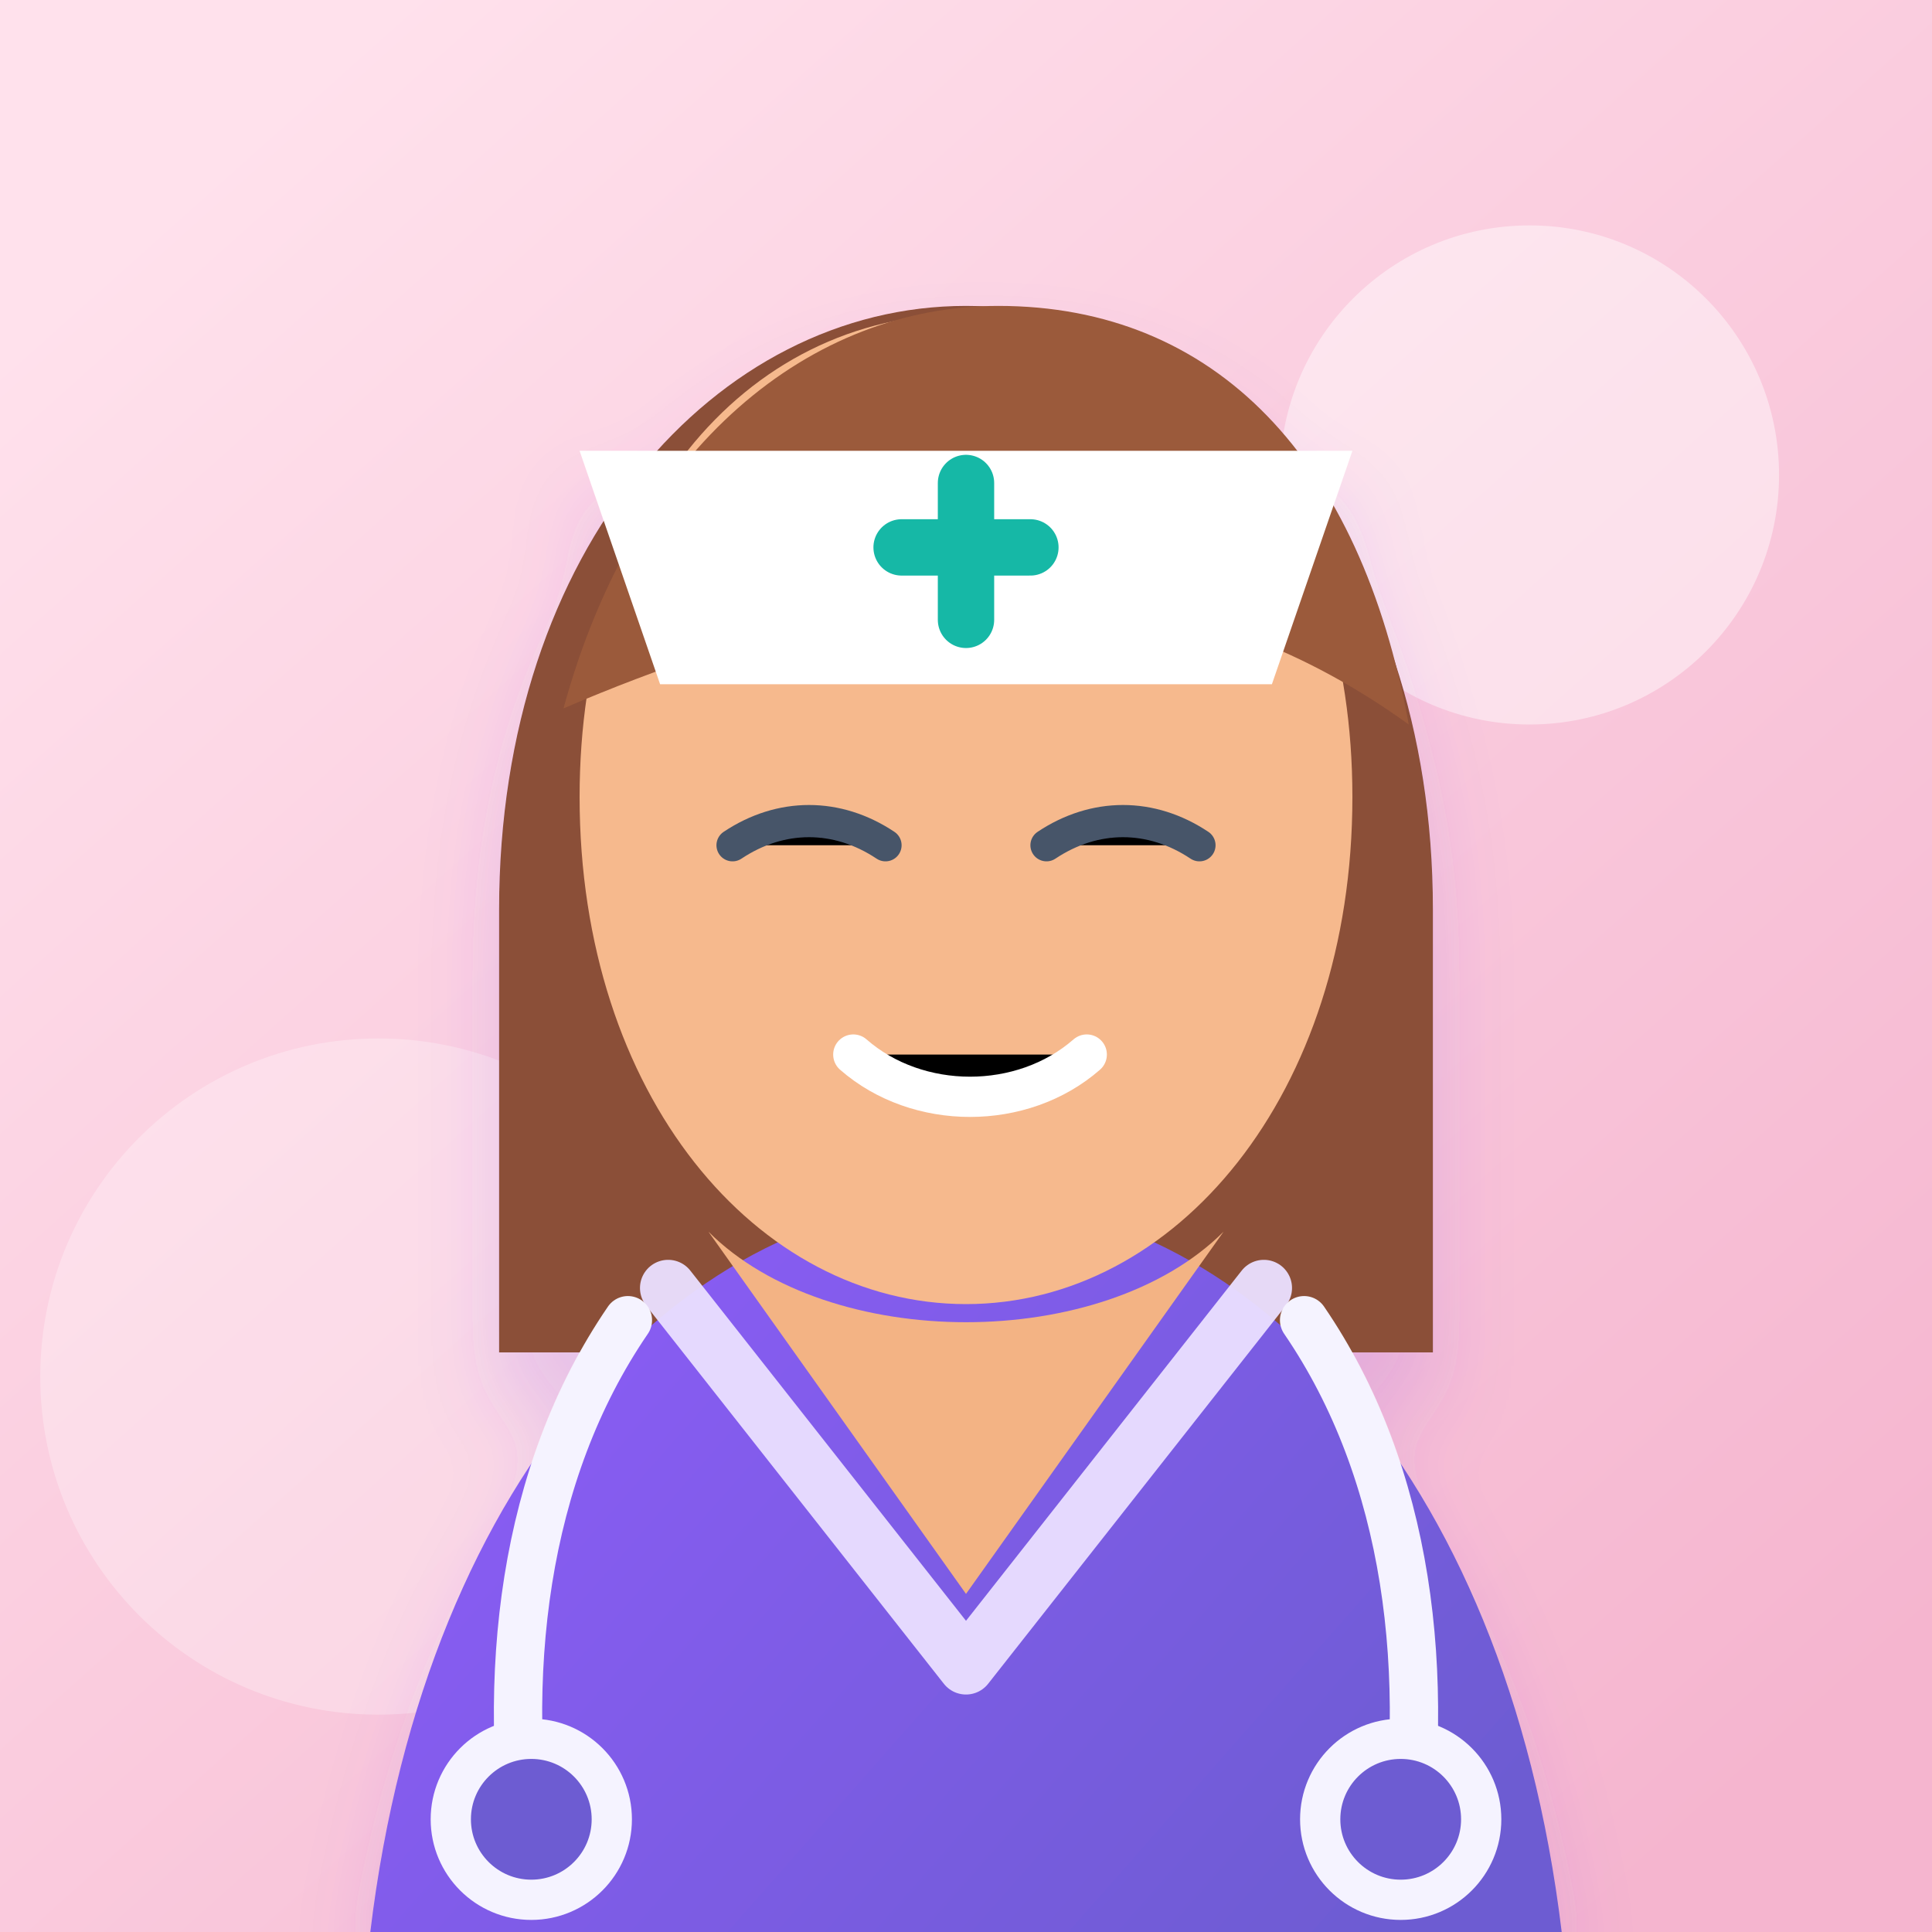
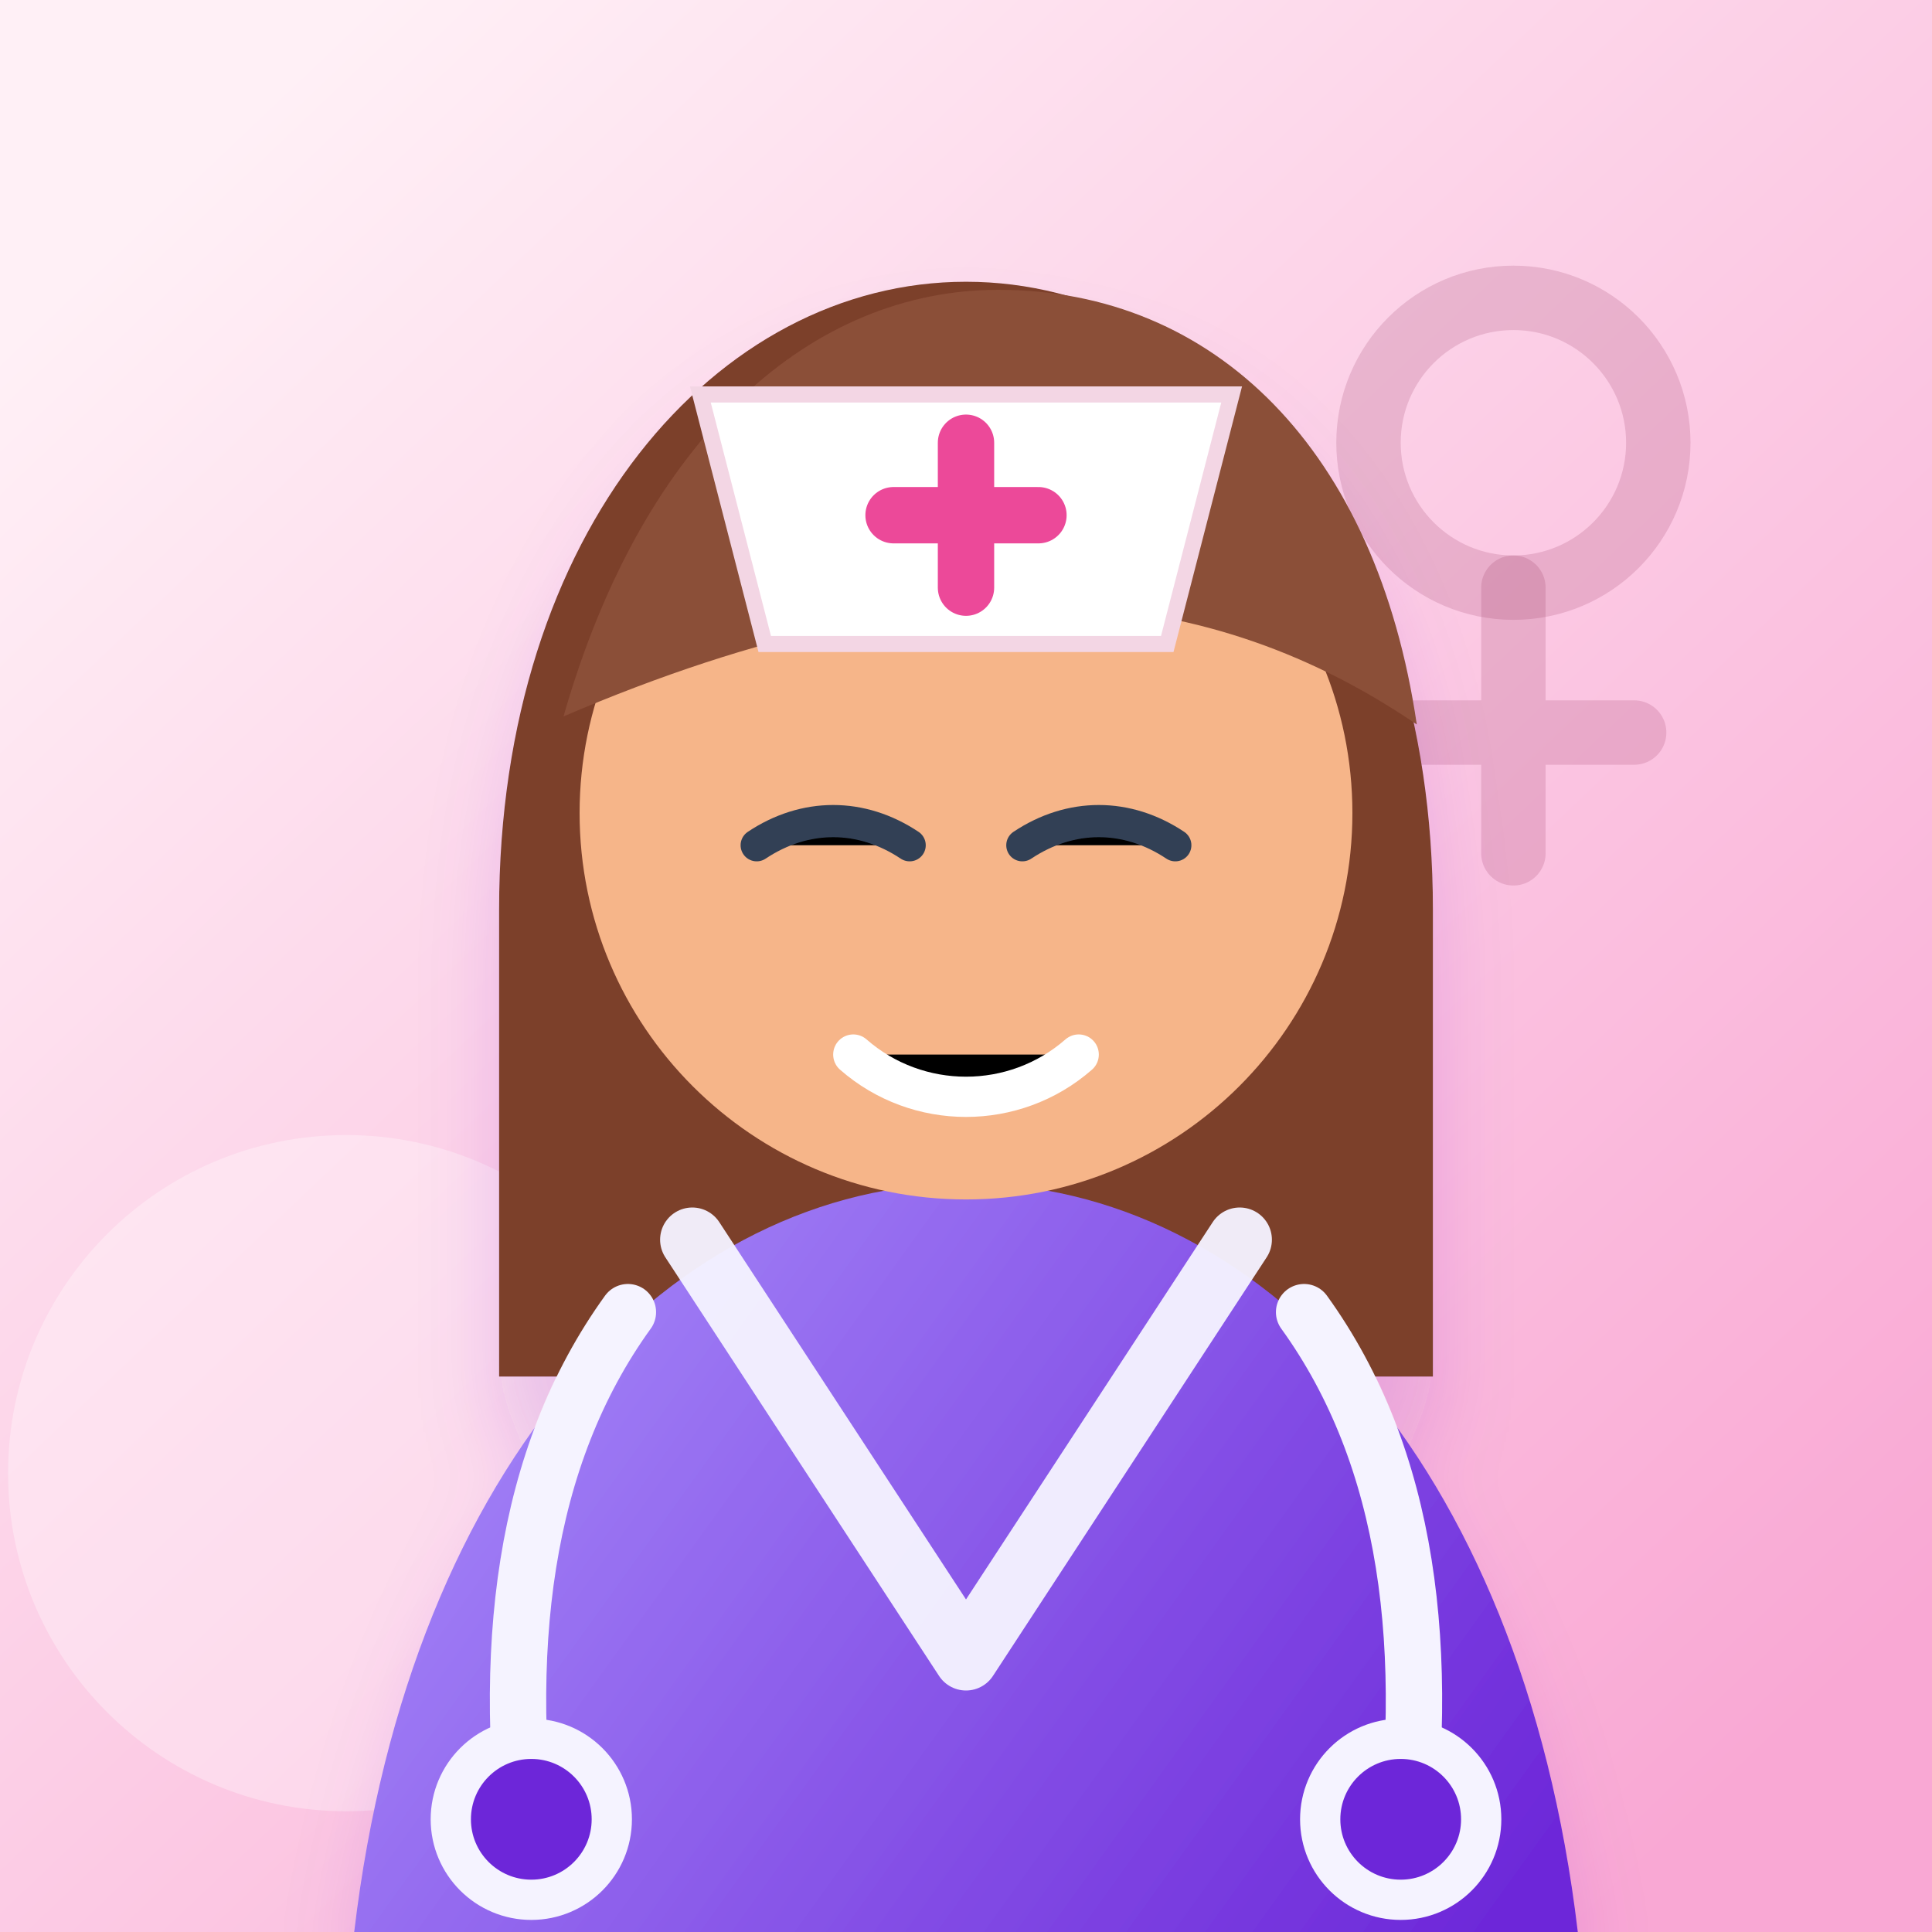
- <svg xmlns="http://www.w3.org/2000/svg" viewBox="0 0 240 240" role="img" aria-label="پرستار خانم">
+ <svg xmlns="http://www.w3.org/2000/svg" viewBox="0 0 240 240" role="img" aria-label="آیکون پرستار خانم">
  <defs>
-     <linearGradient id="womanBg" x1="28" y1="18" x2="214" y2="226" gradientUnits="userSpaceOnUse">
-       <stop stop-color="#ffe1ec" />
-       <stop offset="1" stop-color="#f5b5cf" />
+     <linearGradient id="bg" x1="24" y1="20" x2="216" y2="222" gradientUnits="userSpaceOnUse">
+       <stop stop-color="#fff0f6" />
+       <stop offset="1" stop-color="#f9a8d4" />
    </linearGradient>
-     <linearGradient id="womanScrub" x1="70" y1="150" x2="172" y2="240" gradientUnits="userSpaceOnUse">
-       <stop stop-color="#8b5cf6" />
-       <stop offset="1" stop-color="#6d5bd2" />
+     <linearGradient id="scrub" x1="56" y1="148" x2="184" y2="240" gradientUnits="userSpaceOnUse">
+       <stop stop-color="#a78bfa" />
+       <stop offset="1" stop-color="#6d28d9" />
    </linearGradient>
-     <filter id="womanShadow" x="-20%" y="-20%" width="140%" height="150%">
-       <feDropShadow dx="0" dy="7" stdDeviation="5" flood-color="#7c3aed" flood-opacity="0.16" />
+     <filter id="shadow" x="-20%" y="-20%" width="140%" height="150%">
+       <feDropShadow dx="0" dy="8" stdDeviation="5" flood-color="#7e22ce" flood-opacity=".16" />
    </filter>
  </defs>
-   <rect width="240" height="240" fill="url(#womanBg)" />
-   <circle cx="190" cy="59" r="31" fill="#ffffff" opacity="0.45" />
-   <circle cx="47" cy="171" r="42" fill="#ffffff" opacity="0.28" />
-   <g filter="url(#womanShadow)">
-     <path d="M62 113c0-45 27-75 58-75s58 30 58 75v55H62v-55Z" fill="#8b4f37" />
-     <path d="M46 240c7-58 40-91 74-91s67 33 74 91H46Z" fill="url(#womanScrub)" />
-     <path d="M88 153c15 15 49 15 64 0l-32 45-32-45Z" fill="#f3b384" />
-     <path d="M83 160 120 207 157 160" fill="none" stroke="#eadfff" stroke-width="7" stroke-linecap="round" stroke-linejoin="round" opacity="0.95" />
-     <path d="M72 99c0-35 20-60 48-60s48 25 48 60c0 37-22 63-48 63S72 136 72 99Z" fill="#f6b98d" />
-     <path d="M70 88c9-33 31-50 54-50 27 0 45 19 51 52-25-18-56-23-105-2Z" fill="#9b5a3b" />
-     <path d="M91 105c6-4 13-4 19 0M130 105c6-4 13-4 19 0" stroke="#475569" stroke-width="4" stroke-linecap="round" />
-     <path d="M106 131c8 7 21 7 29 0" stroke="#ffffff" stroke-width="5" stroke-linecap="round" />
-     <path d="M72 56h96l-10 29H82L72 56Z" fill="#ffffff" />
-     <path d="M120 60v17M112 68h16" stroke="#14b8a6" stroke-width="7" stroke-linecap="round" />
-     <path d="M78 164c-13 19-16 44-12 69" fill="none" stroke="#f5f3ff" stroke-width="6" stroke-linecap="round" />
-     <path d="M162 164c13 19 16 44 12 69" fill="none" stroke="#f5f3ff" stroke-width="6" stroke-linecap="round" />
-     <circle cx="66" cy="226" r="10" fill="#6d5bd2" stroke="#f5f3ff" stroke-width="5" />
-     <circle cx="174" cy="226" r="10" fill="#6d5bd2" stroke="#f5f3ff" stroke-width="5" />
+   <rect width="240" height="240" fill="url(#bg)" />
+   <circle cx="188" cy="55" r="18" fill="none" stroke="#831843" stroke-width="8" opacity=".16" />
+   <path d="M188 73v33m-15-15h30" stroke="#831843" stroke-width="8" stroke-linecap="round" opacity=".16" />
+   <circle cx="43" cy="183" r="42" fill="#ffffff" opacity=".32" />
+   <g filter="url(#shadow)">
+     <path d="M62 113c0-47 27-78 58-78s58 31 58 78v58H62v-58Z" fill="#7c3f2b" />
+     <path d="M44 240c7-59 40-93 76-93s69 34 76 93H44Z" fill="url(#scrub)" />
+     <path d="M86 154 120 206l34-52" fill="none" stroke="#f5f3ff" stroke-width="8" stroke-linecap="round" stroke-linejoin="round" opacity=".96" />
+     <path d="M78 163c-13 18-16 42-12 70" fill="none" stroke="#f5f3ff" stroke-width="7" stroke-linecap="round" />
+     <path d="M162 163c13 18 16 42 12 70" fill="none" stroke="#f5f3ff" stroke-width="7" stroke-linecap="round" />
+     <circle cx="66" cy="226" r="10" fill="#6d28d9" stroke="#f5f3ff" stroke-width="5" />
+     <circle cx="174" cy="226" r="10" fill="#6d28d9" stroke="#f5f3ff" stroke-width="5" />
+     <circle cx="120" cy="101" r="48" fill="#f6b589" />
+     <path d="M70 89c10-35 31-53 54-53 27 0 47 20 52 54-25-17-57-22-106-1Z" fill="#8b4f37" />
+     <path d="M87 49h66l-8 31H95L87 49Z" fill="#ffffff" stroke="#f3d6e4" stroke-width="2" />
+     <path d="M120 55v18M111 64h18" stroke="#ec4899" stroke-width="7" stroke-linecap="round" />
+     <path d="M94 105c6-4 13-4 19 0M127 105c6-4 13-4 19 0" stroke="#334155" stroke-width="4" stroke-linecap="round" />
+     <path d="M106 131c8 7 20 7 28 0" stroke="#ffffff" stroke-width="5" stroke-linecap="round" />
  </g>
</svg>
